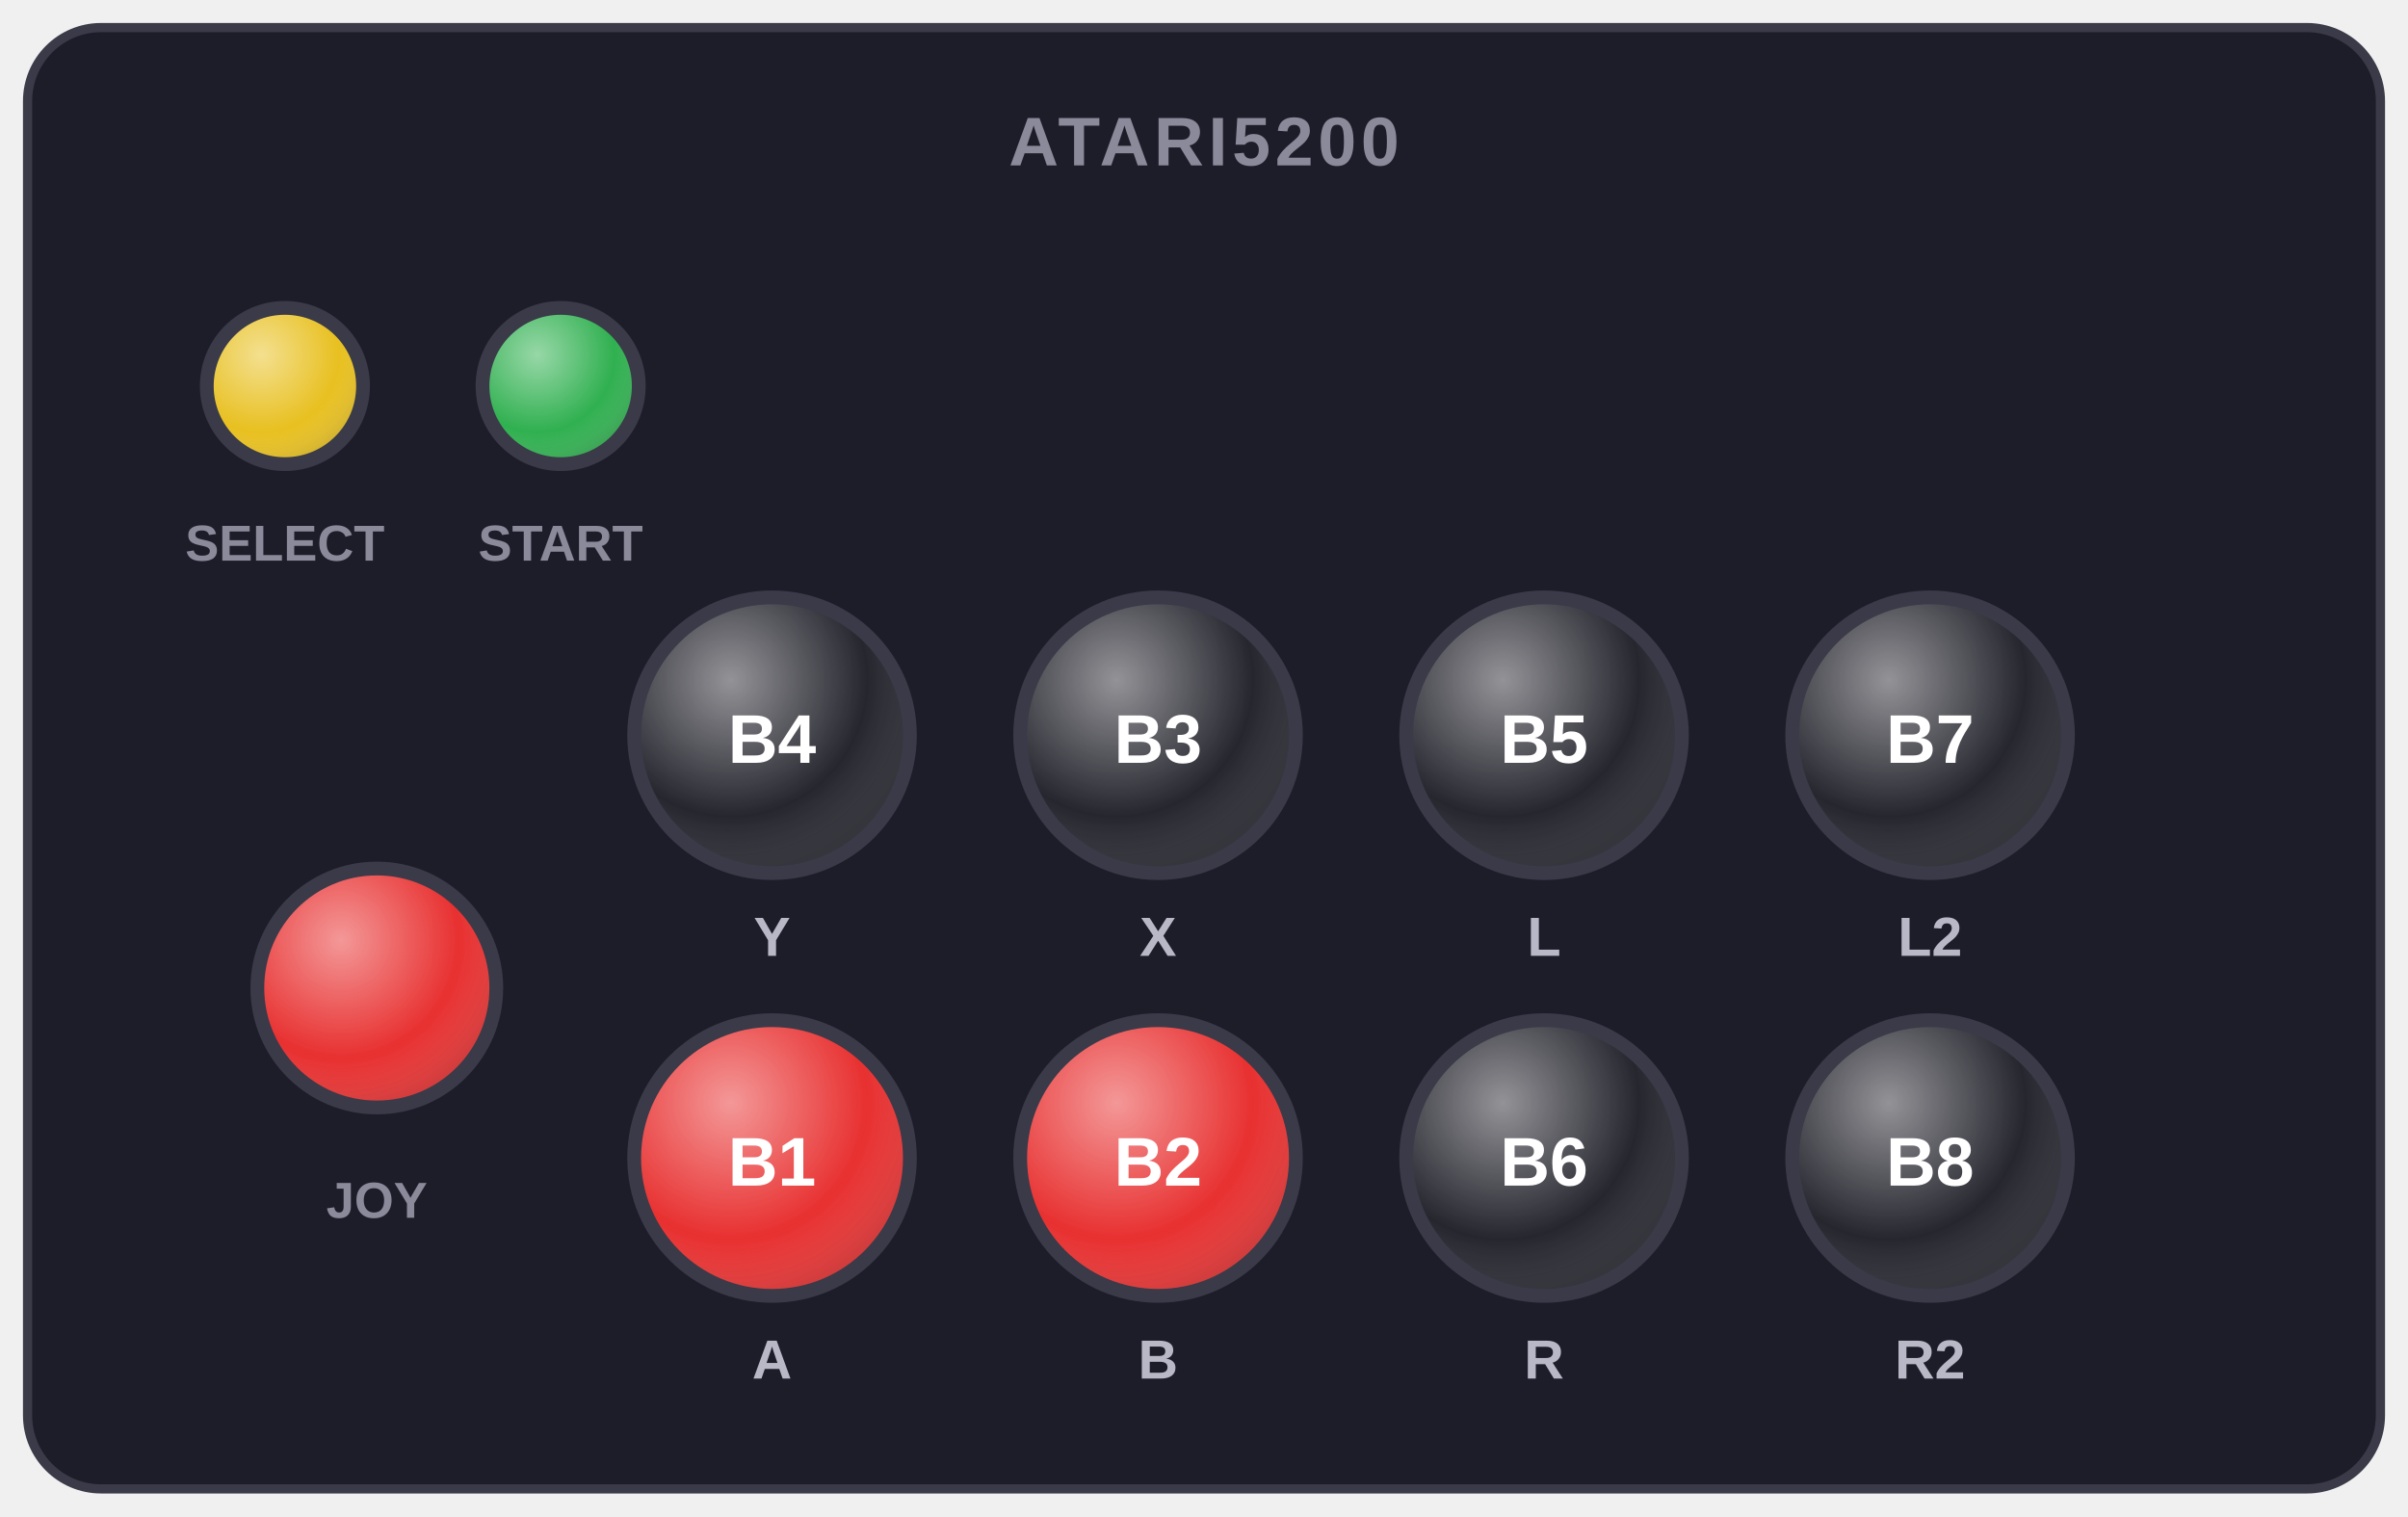
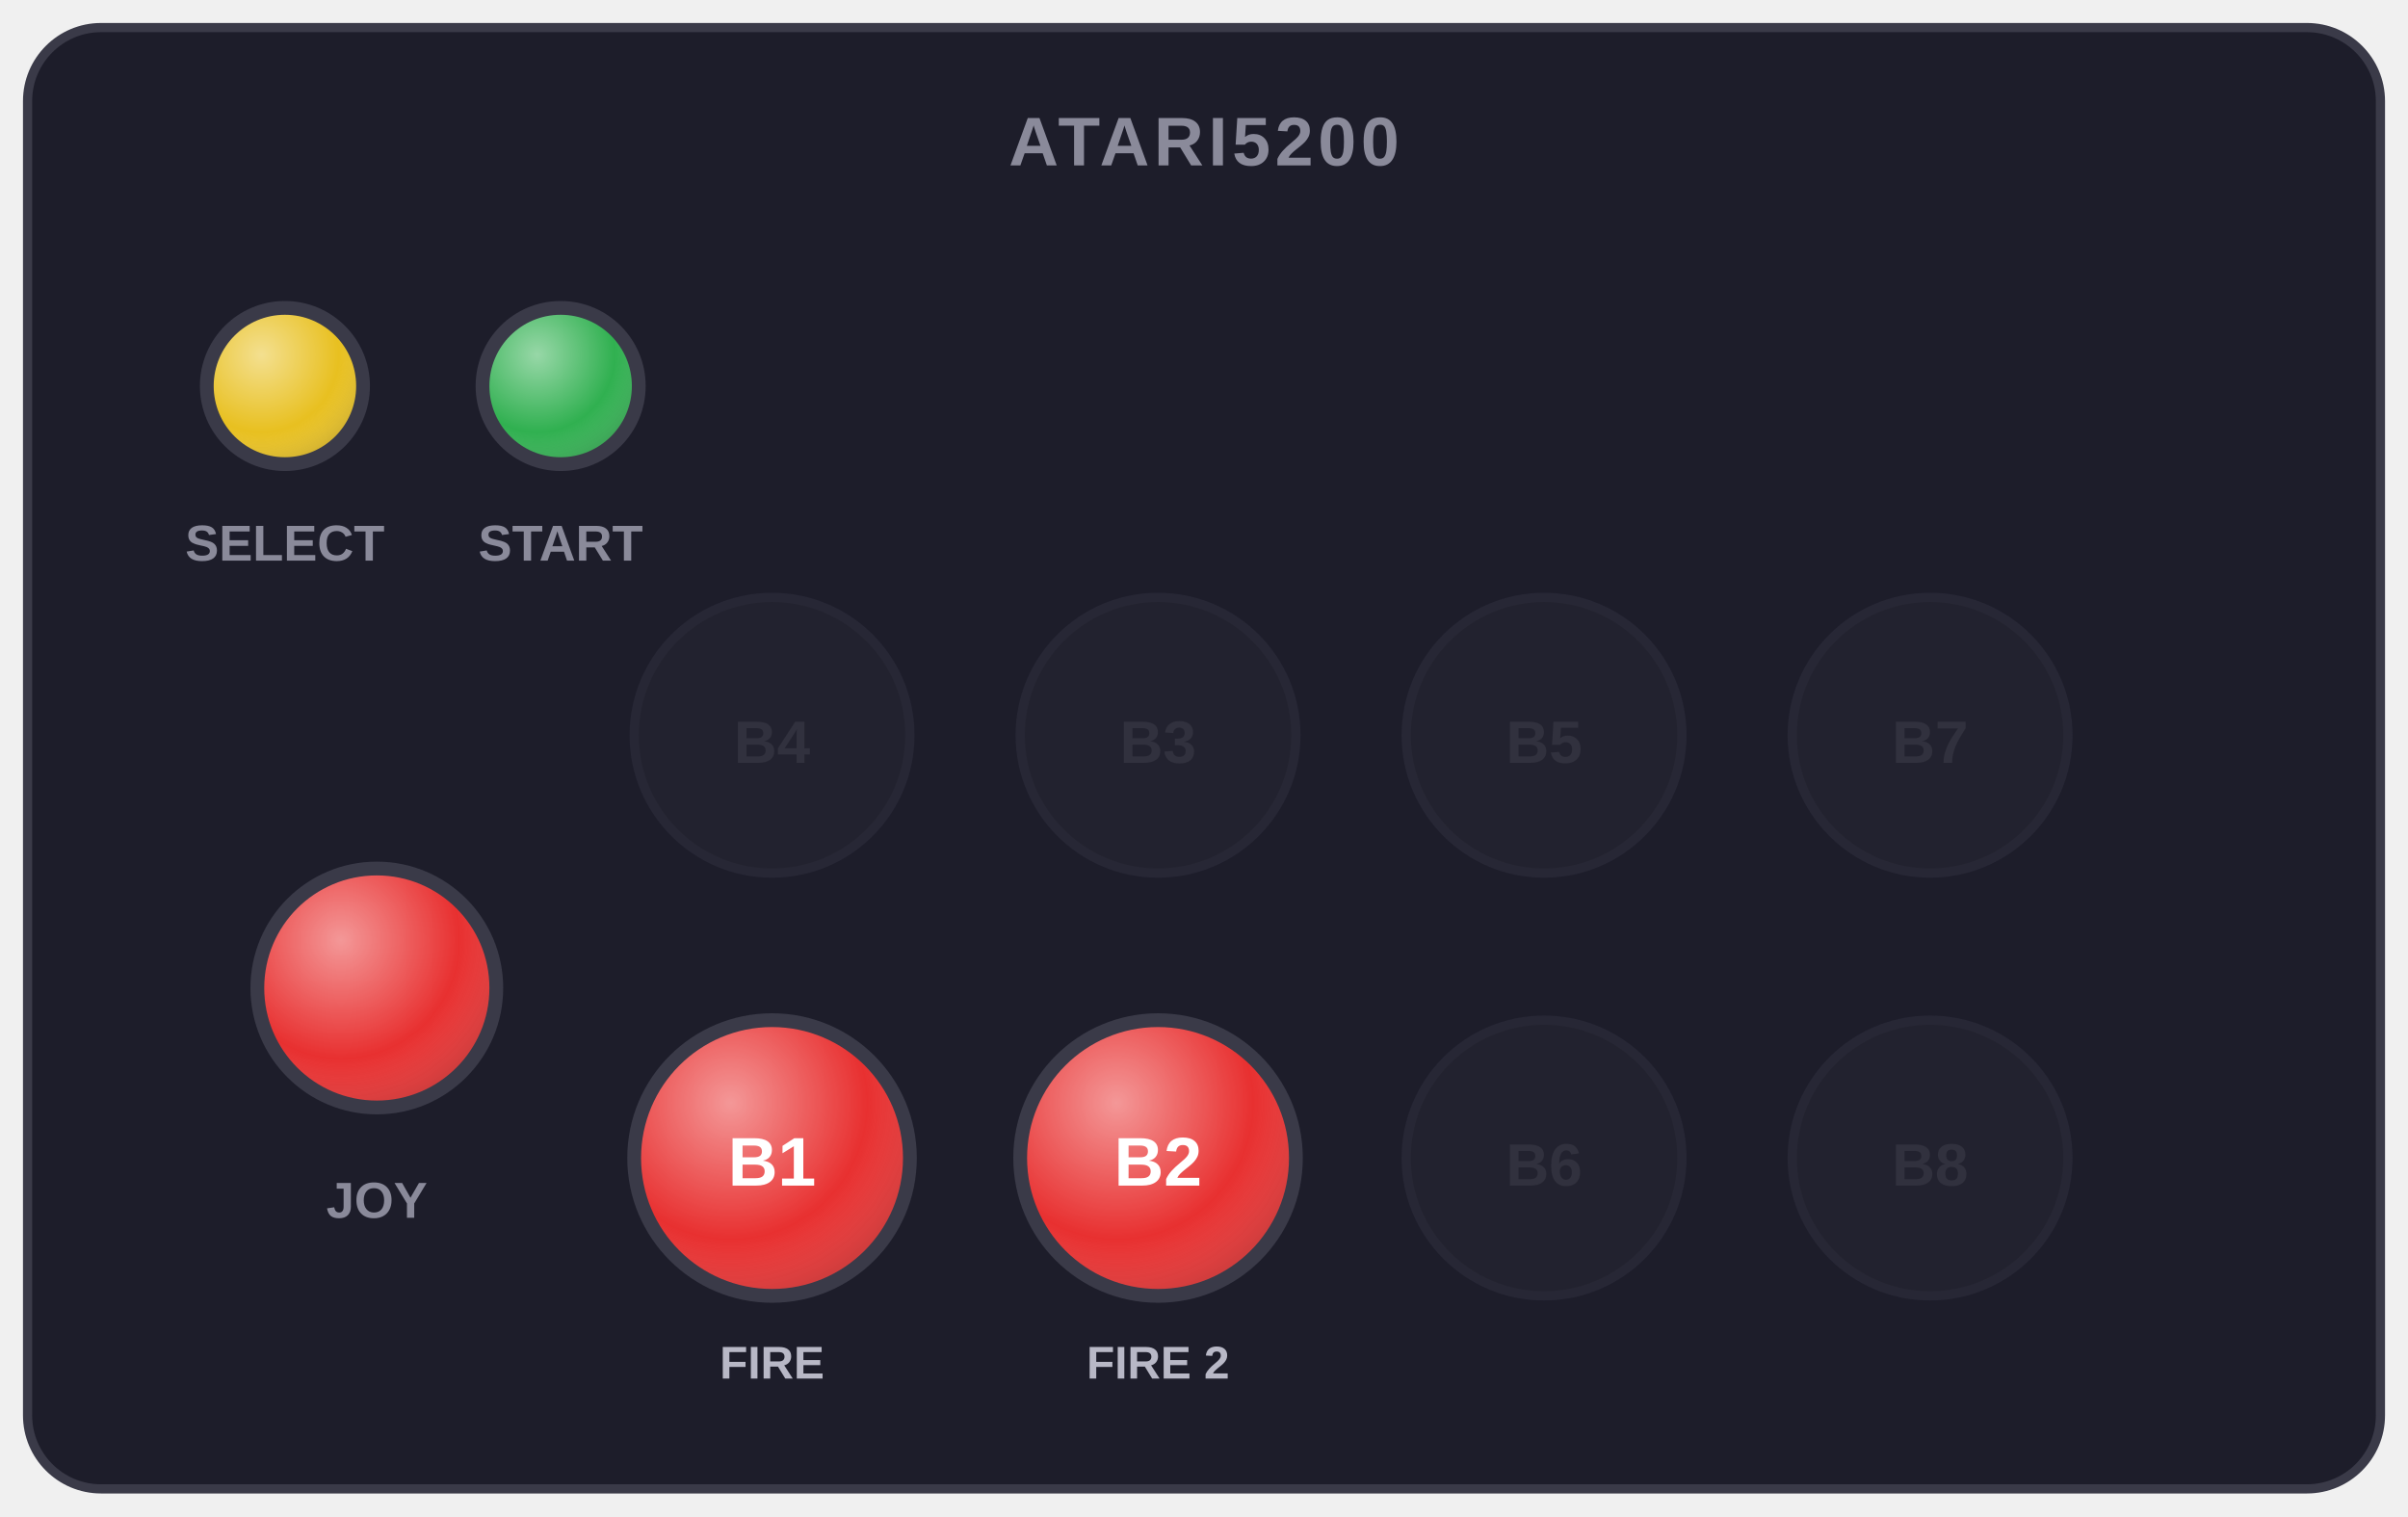
<svg xmlns="http://www.w3.org/2000/svg" viewBox="0 0 524 330" font-family="Segoe UI, Arial, sans-serif">
  <defs>
    <radialGradient id="dome" cx="0.35" cy="0.3" r="0.9">
      <stop offset="0" stop-color="#ffffff" stop-opacity="0.5" />
      <stop offset="0.55" stop-color="#ffffff" stop-opacity="0" />
      <stop offset="1" stop-color="#000000" stop-opacity="0.35" />
    </radialGradient>
  </defs>
  <rect x="6" y="6" width="512" height="318" rx="16" fill="#1d1d2a" stroke="#3a3a48" stroke-width="2" />
  <text x="262" y="36" text-anchor="middle" fill="#8a8a9a" font-size="15" font-weight="bold" letter-spacing="1">ATARI5200</text>
  <circle cx="62" cy="84" r="17" fill="#e8c020" />
  <circle cx="62" cy="84" r="17" fill="url(#dome)" />
  <circle cx="62" cy="84" r="17" fill="none" stroke="#3a3a48" stroke-width="3" />
  <text x="62" y="122" text-anchor="middle" fill="#8a8a9a" font-size="11" font-weight="bold">SELECT</text>
  <circle cx="122" cy="84" r="17" fill="#30b050" />
  <circle cx="122" cy="84" r="17" fill="url(#dome)" />
  <circle cx="122" cy="84" r="17" fill="none" stroke="#3a3a48" stroke-width="3" />
  <text x="122" y="122" text-anchor="middle" fill="#8a8a9a" font-size="11" font-weight="bold">START</text>
  <circle cx="82" cy="215" r="26" fill="#e83030" />
  <circle cx="82" cy="215" r="26" fill="url(#dome)" />
  <circle cx="82" cy="215" r="26" fill="none" stroke="#3a3a48" stroke-width="3" />
  <text x="82" y="265" text-anchor="middle" fill="#8a8a9a" font-size="11" font-weight="bold">JOY</text>
-   <circle cx="168" cy="160" r="30" fill="#26262f" />
-   <circle cx="168" cy="160" r="30" fill="url(#dome)" />
-   <circle cx="168" cy="160" r="30" fill="none" stroke="#3a3a48" stroke-width="3" />
-   <text x="168" y="166" text-anchor="middle" fill="#ffffff" font-size="15" font-weight="bold">B4</text>
-   <text x="168" y="208" text-anchor="middle" fill="#b8b8c6" font-size="12" font-weight="bold">Y</text>
-   <circle cx="252" cy="160" r="30" fill="#26262f" />
-   <circle cx="252" cy="160" r="30" fill="url(#dome)" />
-   <circle cx="252" cy="160" r="30" fill="none" stroke="#3a3a48" stroke-width="3" />
-   <text x="252" y="166" text-anchor="middle" fill="#ffffff" font-size="15" font-weight="bold">B3</text>
-   <text x="252" y="208" text-anchor="middle" fill="#b8b8c6" font-size="12" font-weight="bold">X</text>
-   <circle cx="336" cy="160" r="30" fill="#26262f" />
-   <circle cx="336" cy="160" r="30" fill="url(#dome)" />
-   <circle cx="336" cy="160" r="30" fill="none" stroke="#3a3a48" stroke-width="3" />
-   <text x="336" y="166" text-anchor="middle" fill="#ffffff" font-size="15" font-weight="bold">B5</text>
-   <text x="336" y="208" text-anchor="middle" fill="#b8b8c6" font-size="12" font-weight="bold">L</text>
-   <circle cx="420" cy="160" r="30" fill="#26262f" />
-   <circle cx="420" cy="160" r="30" fill="url(#dome)" />
-   <circle cx="420" cy="160" r="30" fill="none" stroke="#3a3a48" stroke-width="3" />
-   <text x="420" y="166" text-anchor="middle" fill="#ffffff" font-size="15" font-weight="bold">B7</text>
-   <text x="420" y="208" text-anchor="middle" fill="#b8b8c6" font-size="12" font-weight="bold">L2</text>
+   <g opacity="0.18">
+     <circle cx="168" cy="160" r="30" fill="#3a3a48" />
+     <circle cx="168" cy="160" r="30" fill="none" stroke="#55556a" stroke-width="2" />
+     <text x="168" y="166" text-anchor="middle" fill="#8a8a9a" font-size="13" font-weight="bold">B4</text>
+   </g>
+   <g opacity="0.18">
+     <circle cx="252" cy="160" r="30" fill="#3a3a48" />
+     <circle cx="252" cy="160" r="30" fill="none" stroke="#55556a" stroke-width="2" />
+     <text x="252" y="166" text-anchor="middle" fill="#8a8a9a" font-size="13" font-weight="bold">B3</text>
+   </g>
+   <g opacity="0.18">
+     <circle cx="336" cy="160" r="30" fill="#3a3a48" />
+     <circle cx="336" cy="160" r="30" fill="none" stroke="#55556a" stroke-width="2" />
+     <text x="336" y="166" text-anchor="middle" fill="#8a8a9a" font-size="13" font-weight="bold">B5</text>
+   </g>
+   <g opacity="0.18">
+     <circle cx="420" cy="160" r="30" fill="#3a3a48" />
+     <circle cx="420" cy="160" r="30" fill="none" stroke="#55556a" stroke-width="2" />
+     <text x="420" y="166" text-anchor="middle" fill="#8a8a9a" font-size="13" font-weight="bold">B7</text>
+   </g>
  <circle cx="168" cy="252" r="30" fill="#e83030" />
  <circle cx="168" cy="252" r="30" fill="url(#dome)" />
  <circle cx="168" cy="252" r="30" fill="none" stroke="#3a3a48" stroke-width="3" />
  <text x="168" y="258" text-anchor="middle" fill="#ffffff" font-size="15" font-weight="bold">B1</text>
-   <text x="168" y="300" text-anchor="middle" fill="#b8b8c6" font-size="12" font-weight="bold">A</text>
+   <text x="168" y="300" text-anchor="middle" fill="#b8b8c6" font-size="10" font-weight="bold">FIRE</text>
  <circle cx="252" cy="252" r="30" fill="#e83030" />
  <circle cx="252" cy="252" r="30" fill="url(#dome)" />
  <circle cx="252" cy="252" r="30" fill="none" stroke="#3a3a48" stroke-width="3" />
  <text x="252" y="258" text-anchor="middle" fill="#ffffff" font-size="15" font-weight="bold">B2</text>
-   <text x="252" y="300" text-anchor="middle" fill="#b8b8c6" font-size="12" font-weight="bold">B</text>
-   <circle cx="336" cy="252" r="30" fill="#26262f" />
-   <circle cx="336" cy="252" r="30" fill="url(#dome)" />
-   <circle cx="336" cy="252" r="30" fill="none" stroke="#3a3a48" stroke-width="3" />
-   <text x="336" y="258" text-anchor="middle" fill="#ffffff" font-size="15" font-weight="bold">B6</text>
-   <text x="336" y="300" text-anchor="middle" fill="#b8b8c6" font-size="12" font-weight="bold">R</text>
-   <circle cx="420" cy="252" r="30" fill="#26262f" />
-   <circle cx="420" cy="252" r="30" fill="url(#dome)" />
-   <circle cx="420" cy="252" r="30" fill="none" stroke="#3a3a48" stroke-width="3" />
-   <text x="420" y="258" text-anchor="middle" fill="#ffffff" font-size="15" font-weight="bold">B8</text>
-   <text x="420" y="300" text-anchor="middle" fill="#b8b8c6" font-size="12" font-weight="bold">R2</text>
+   <text x="252" y="300" text-anchor="middle" fill="#b8b8c6" font-size="10" font-weight="bold">FIRE 2</text>
+   <g opacity="0.18">
+     <circle cx="336" cy="252" r="30" fill="#3a3a48" />
+     <circle cx="336" cy="252" r="30" fill="none" stroke="#55556a" stroke-width="2" />
+     <text x="336" y="258" text-anchor="middle" fill="#8a8a9a" font-size="13" font-weight="bold">B6</text>
+   </g>
+   <g opacity="0.18">
+     <circle cx="420" cy="252" r="30" fill="#3a3a48" />
+     <circle cx="420" cy="252" r="30" fill="none" stroke="#55556a" stroke-width="2" />
+     <text x="420" y="258" text-anchor="middle" fill="#8a8a9a" font-size="13" font-weight="bold">B8</text>
+   </g>
</svg>
